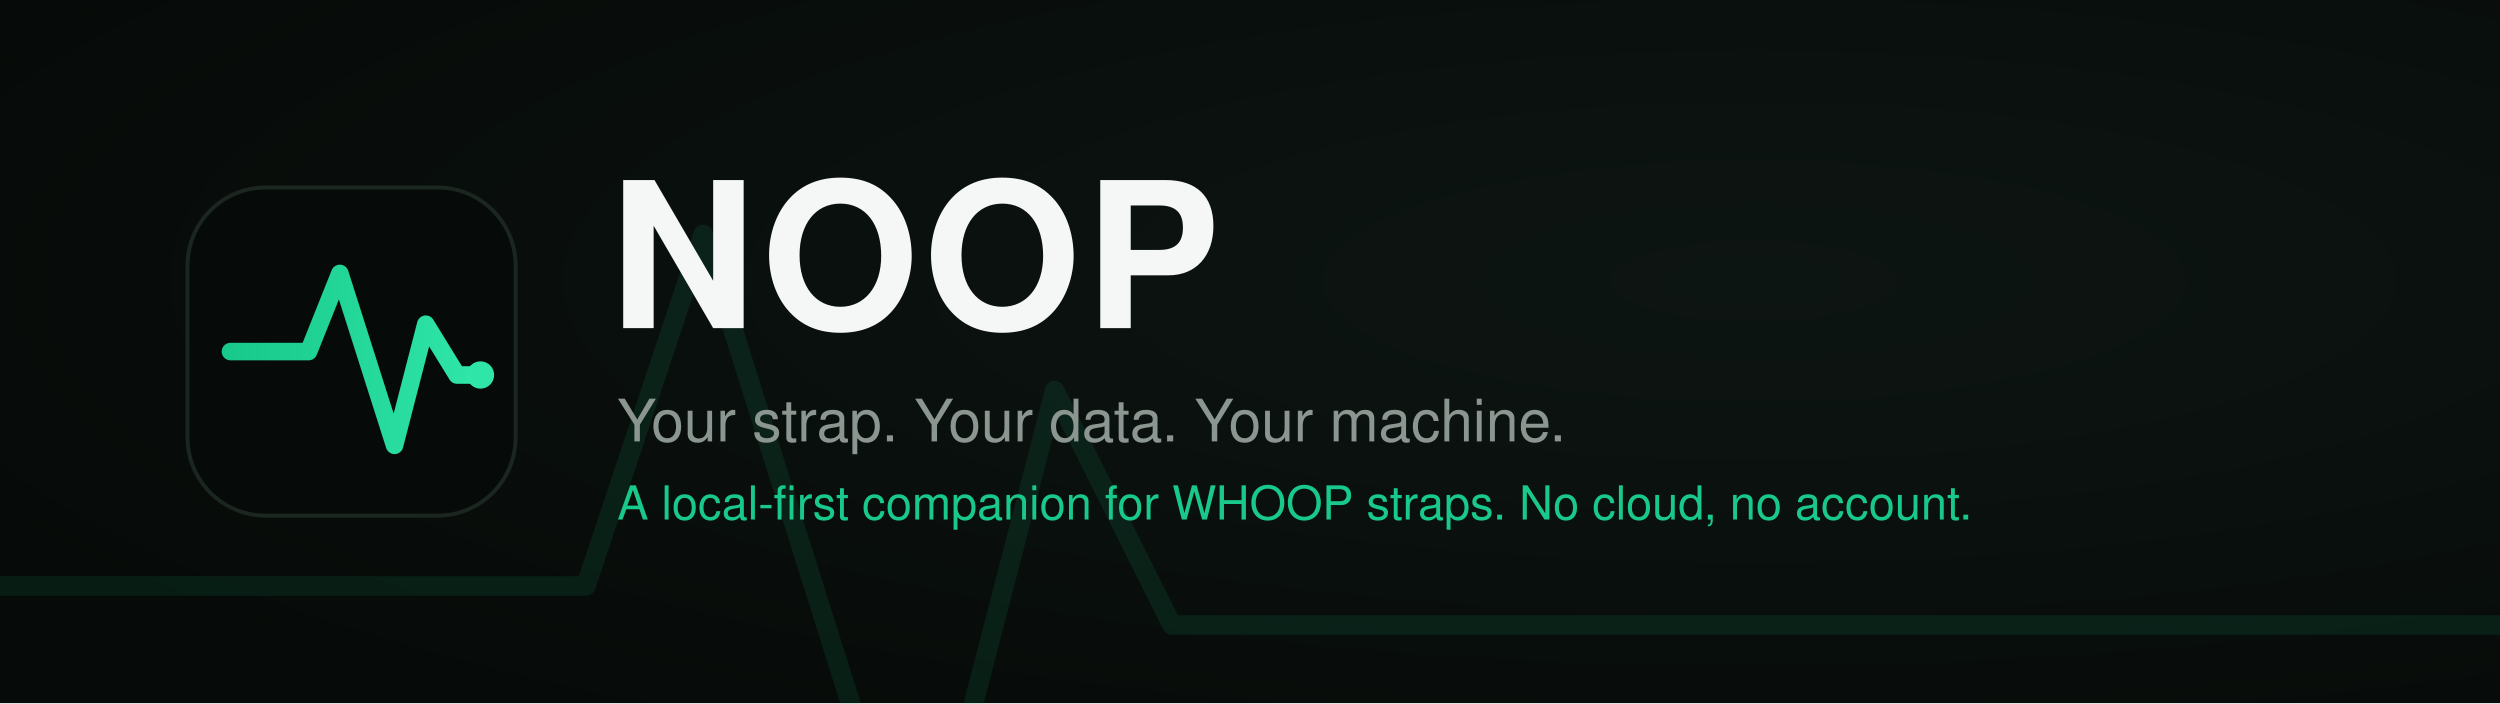
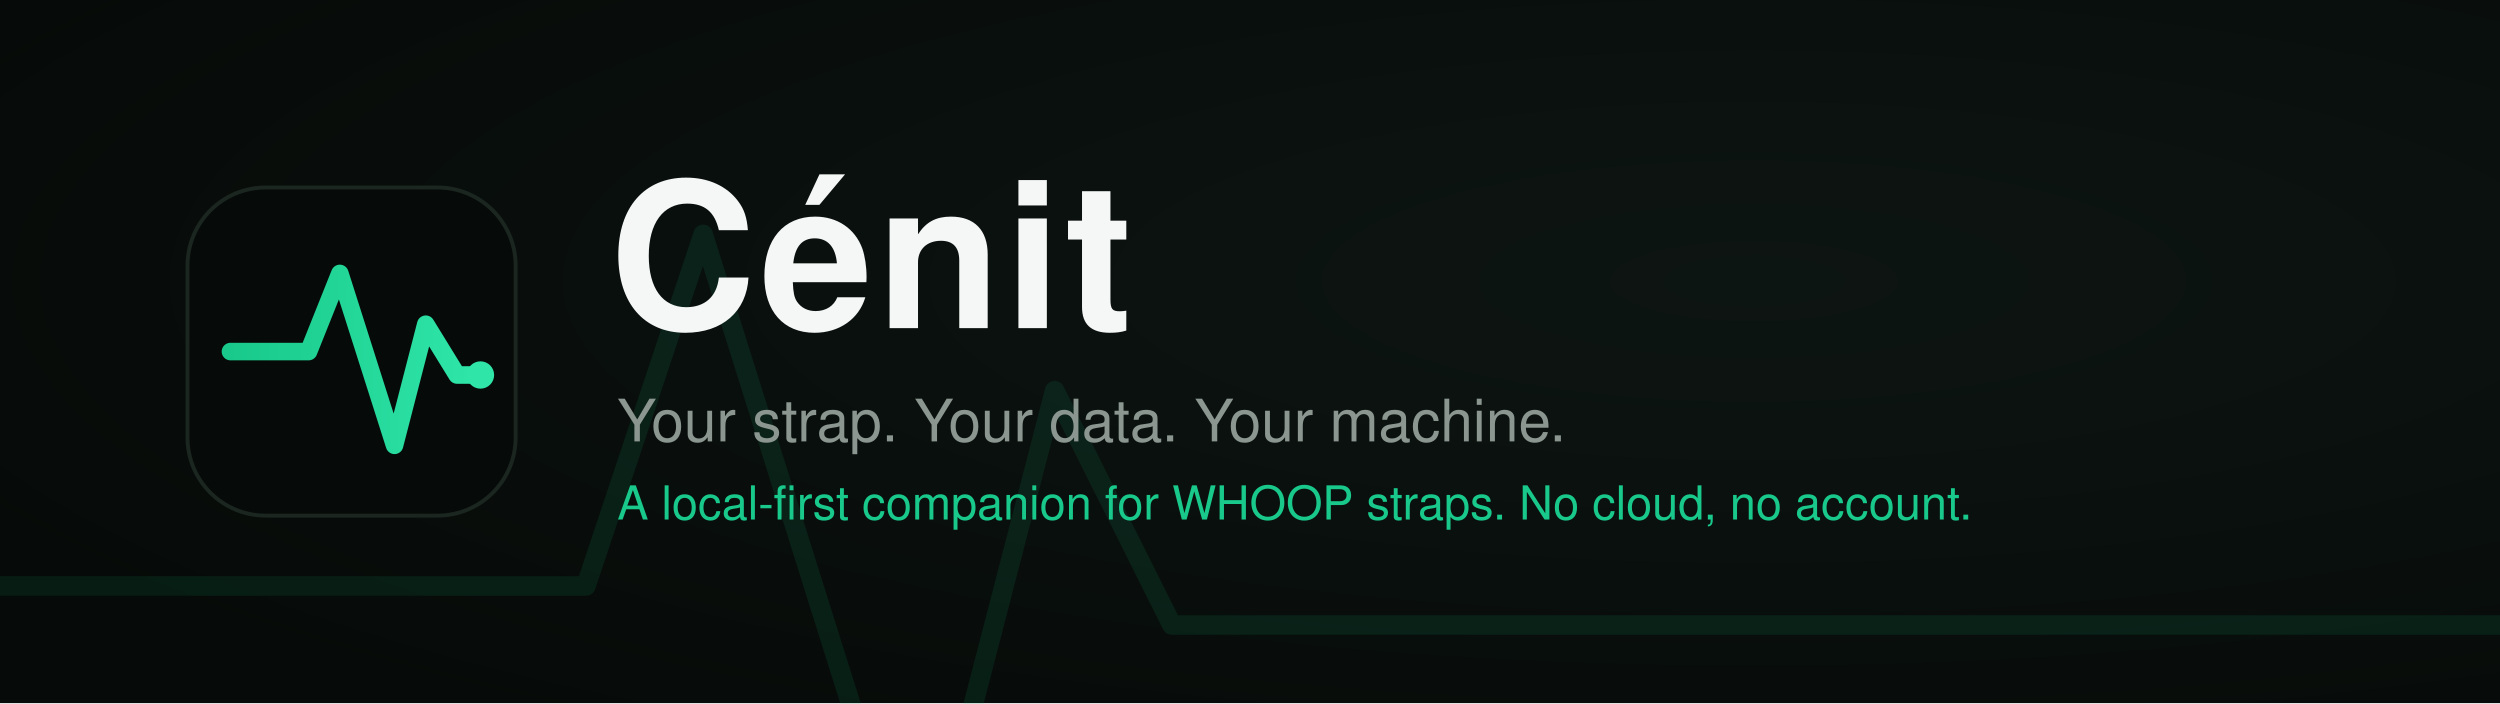
<svg xmlns="http://www.w3.org/2000/svg" width="1280" height="360" viewBox="0 0 1280 360">
  <defs>
    <linearGradient id="pulse" x1="0" y1="0" x2="1" y2="0">
      <stop offset="0" stop-color="#18C98B" />
      <stop offset="1" stop-color="#2FE6A8" />
    </linearGradient>
    <radialGradient id="bg" cx="0.7" cy="0.4" r="0.8">
      <stop offset="0" stop-color="#0D1512" />
      <stop offset="1" stop-color="#060A08" />
    </radialGradient>
  </defs>
  <rect width="1280" height="360" fill="url(#bg)" />
  <path d="M0 300 H300 L360 120 L470 470 L540 200 L600 320 H1280" fill="none" stroke="#18C98B" stroke-opacity="0.10" stroke-width="10" stroke-linecap="round" stroke-linejoin="round" />
  <g transform="translate(96,96)">
    <rect width="168" height="168" rx="40" fill="#060A08" stroke="#1B2620" stroke-width="2" />
    <path d="M22 84 H62 L78 44 L106 132 L122 70 L138 96 H150" fill="none" stroke="url(#pulse)" stroke-width="9" stroke-linecap="round" stroke-linejoin="round" transform="translate(0,0) scale(1)" />
    <circle cx="150" cy="96" r="7" fill="#2FE6A8" />
  </g>
-   <text x="312" y="168" font-family="-apple-system, Helvetica, Arial, sans-serif" font-size="104" font-weight="800" fill="#F4F7F5" letter-spacing="2">NOOP</text>
+   <text x="312" y="168" font-family="-apple-system, Helvetica, Arial, sans-serif" font-size="104" font-weight="800" fill="#F4F7F5" letter-spacing="2">Cénit</text>
  <text x="316" y="226" font-family="-apple-system, Helvetica, Arial, sans-serif" font-size="30" font-weight="500" fill="#8B9690">Your strap. Your data. Your machine.</text>
  <text x="316" y="266" font-family="-apple-system, Helvetica, Arial, sans-serif" font-size="24" font-weight="500" fill="#18C98B">A local-first companion for WHOOP straps. No cloud, no account.</text>
</svg>
